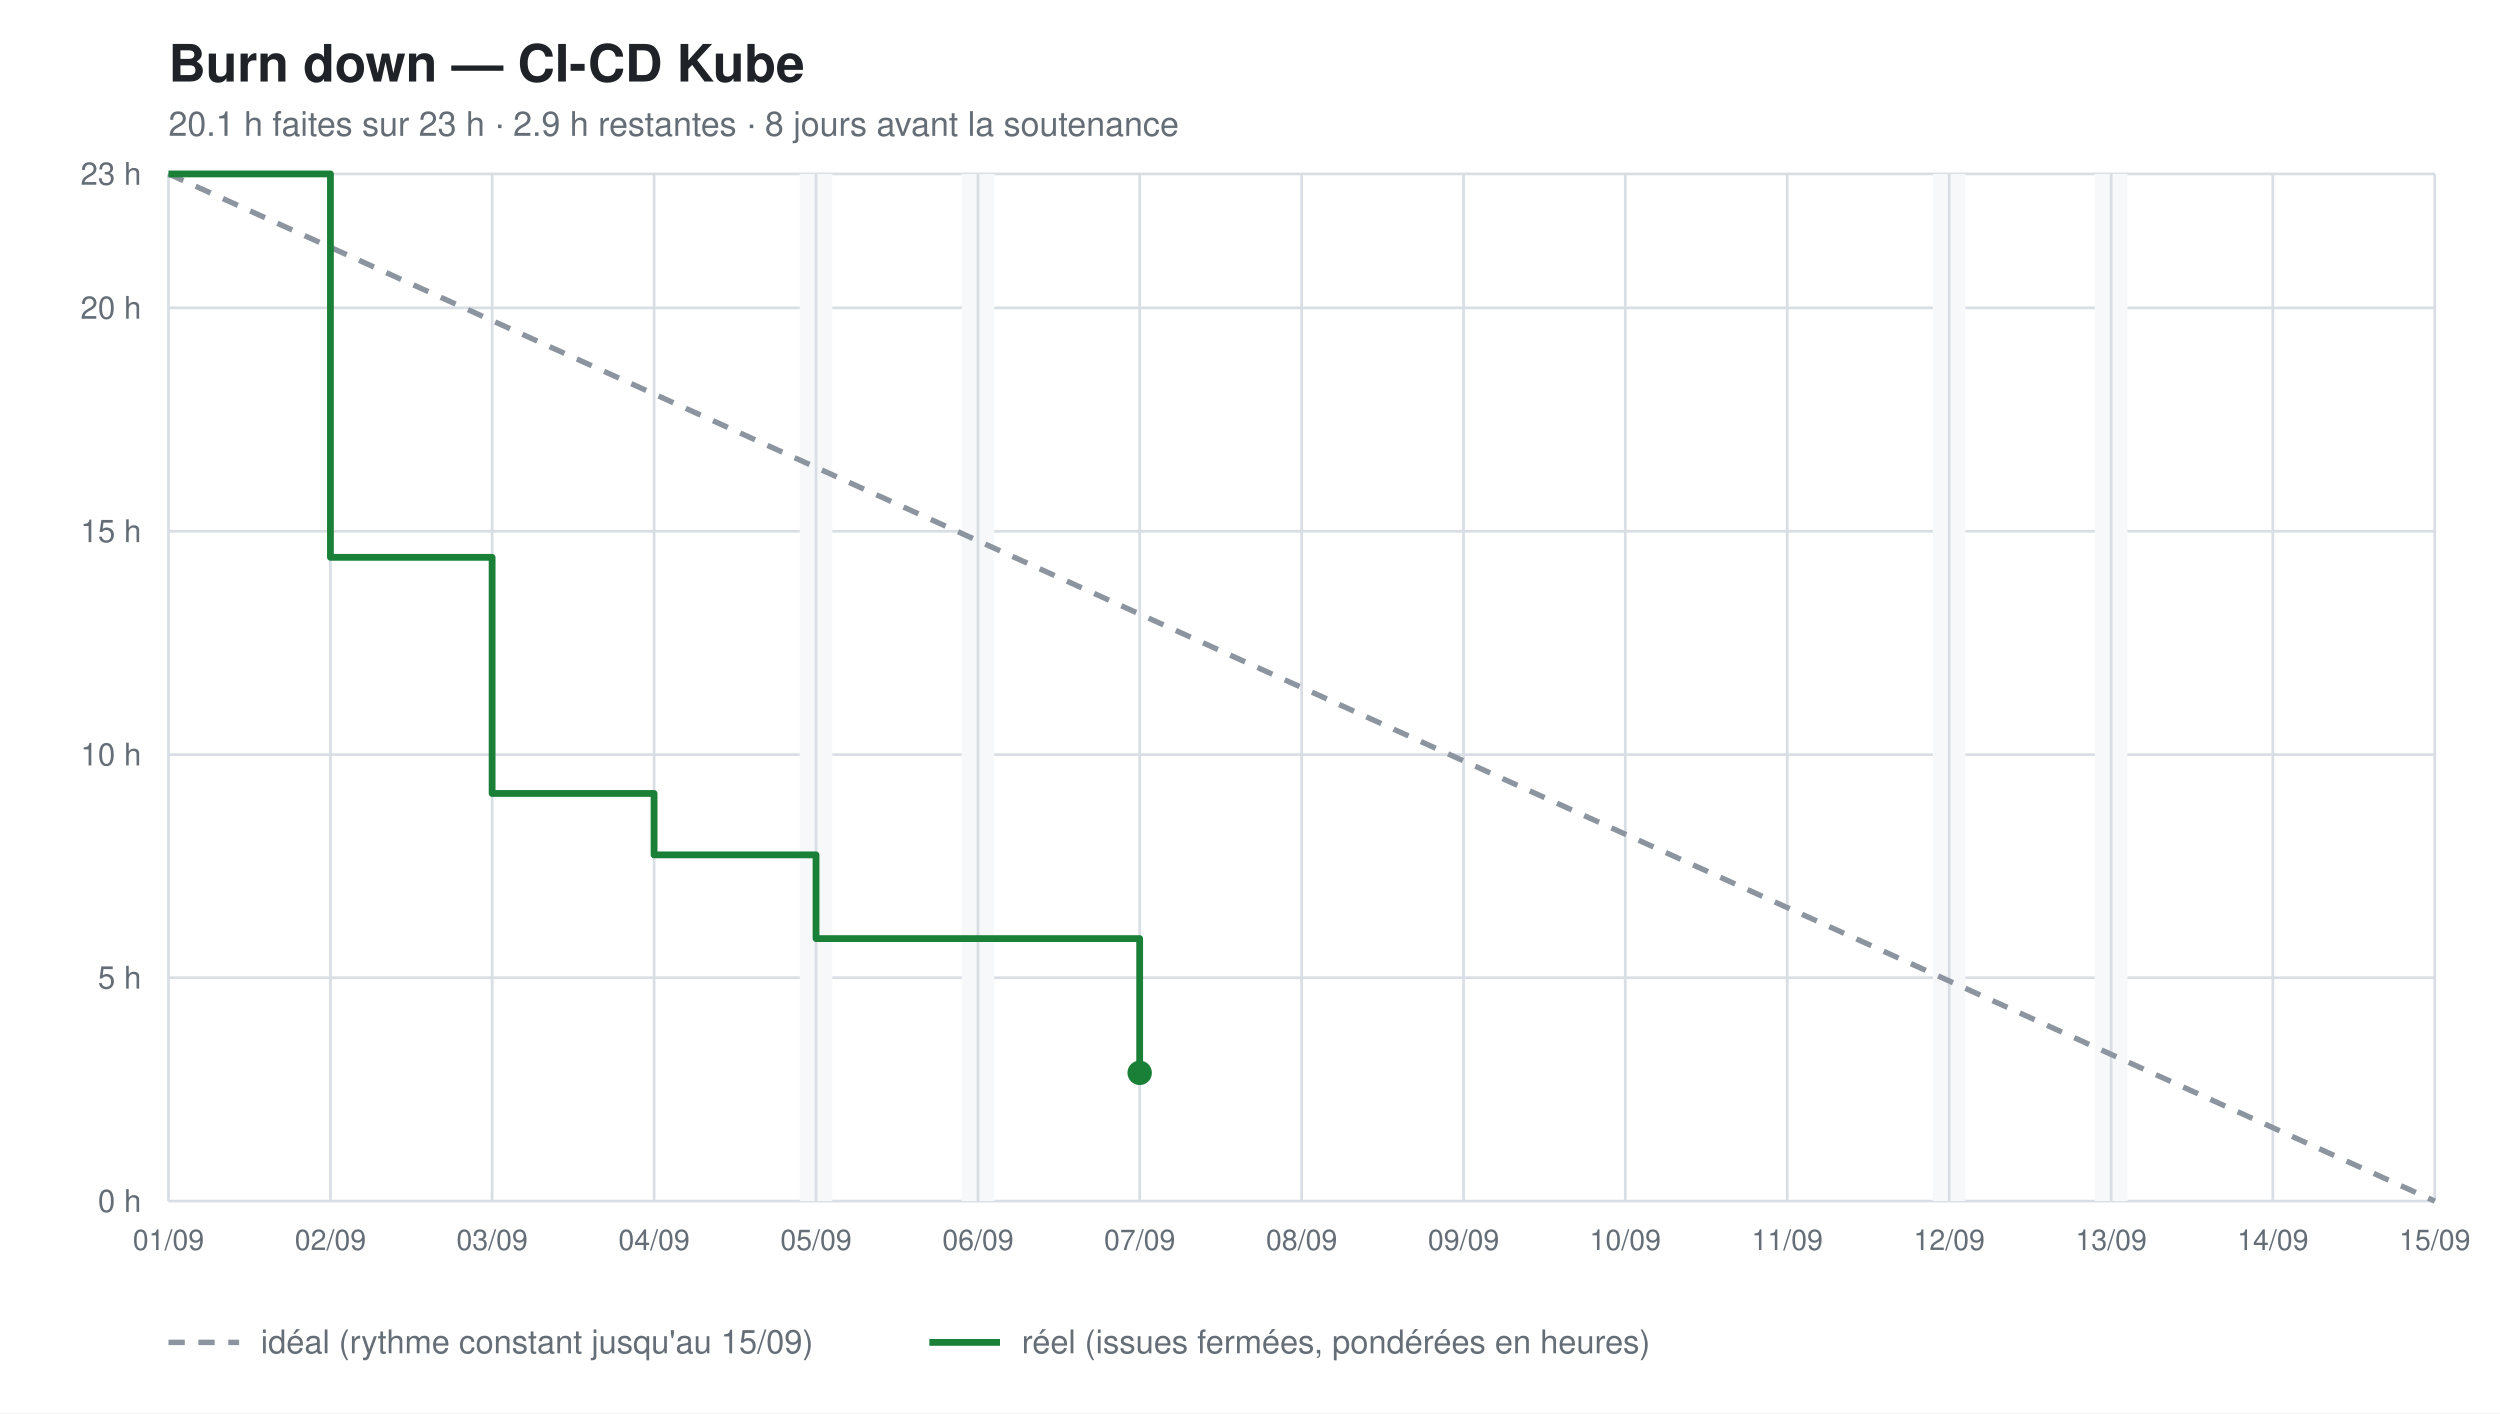
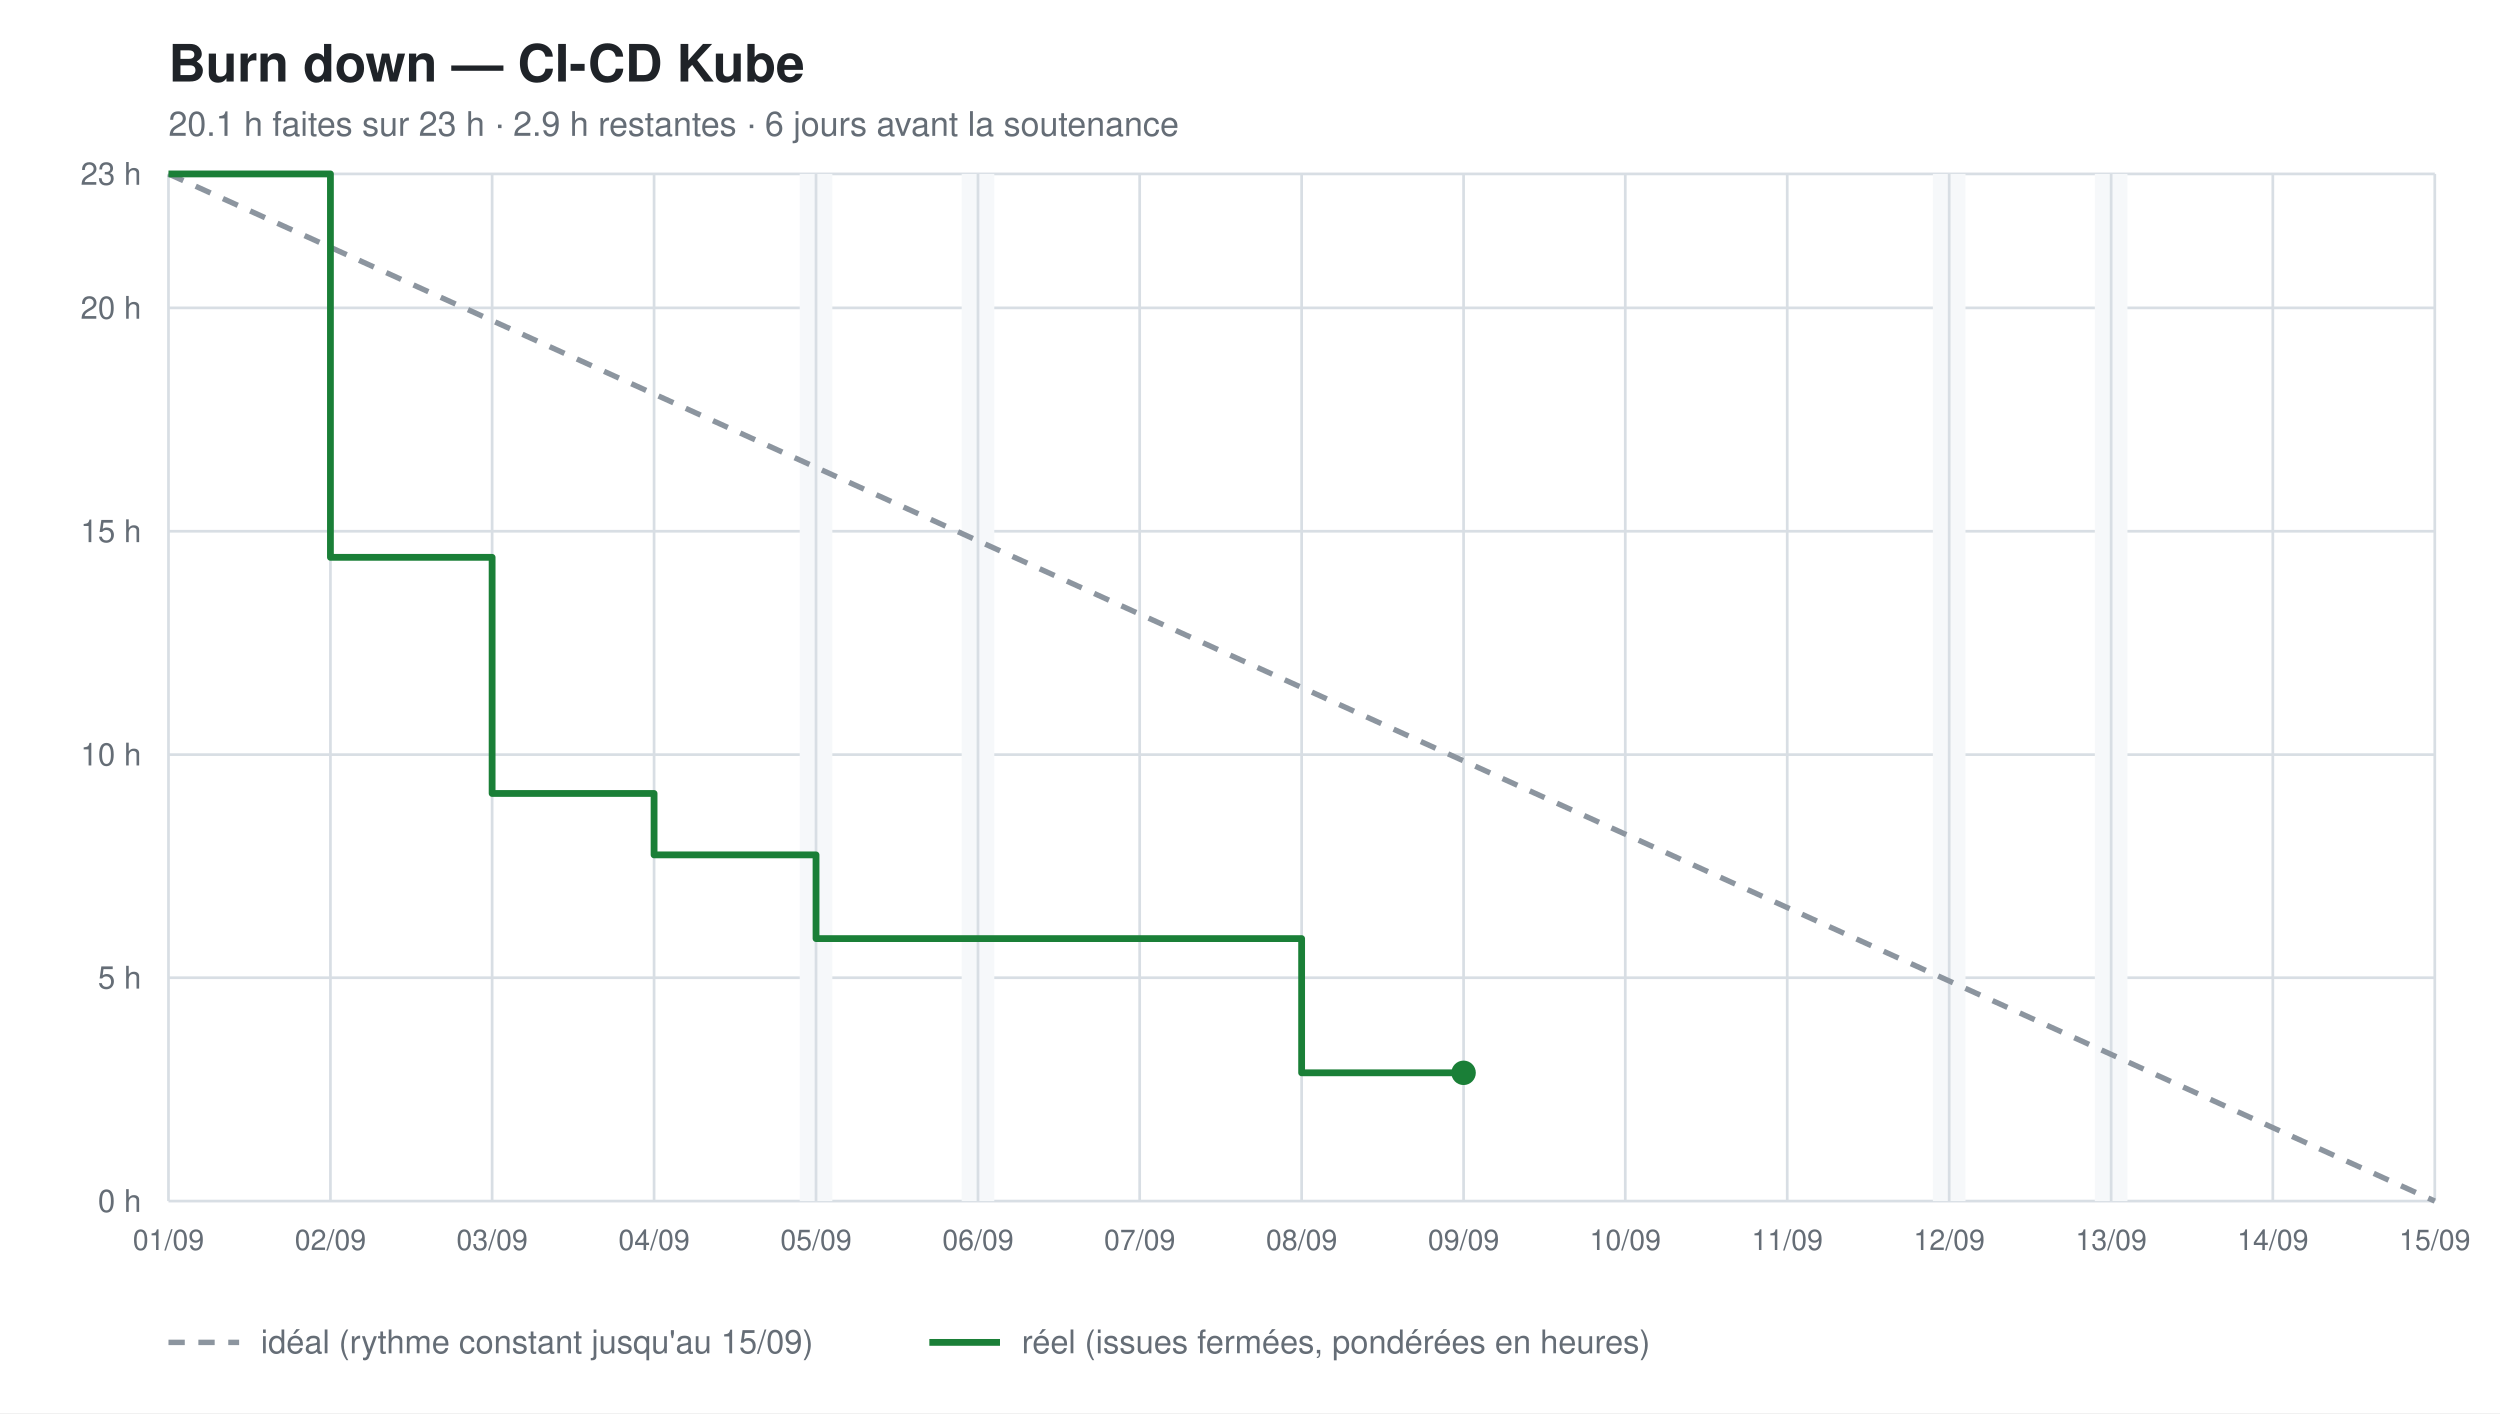
<svg xmlns="http://www.w3.org/2000/svg" width="920" height="520" viewBox="0 0 920 520" font-family="Segoe UI, Helvetica, Arial, sans-serif">
  <rect width="920" height="520" fill="#ffffff" />
  <text x="62" y="30" font-size="19" font-weight="600" fill="#1f2328">Burn down — CI-CD Kube</text>
-   <text x="62" y="50" font-size="12.5" fill="#656d76">20.1 h faites sur 23 h · 2.9 h restantes · 8 jours avant la soutenance</text>
+   <text x="62" y="50" font-size="12.5" fill="#656d76">20.1 h faites sur 23 h · 2.9 h restantes · 6 jours avant la soutenance</text>
  <line x1="62" y1="442.0" x2="896" y2="442.0" stroke="#d8dee4" stroke-width="1" />
  <text x="52" y="446.0" font-size="11.5" fill="#656d76" text-anchor="end">0 h</text>
  <line x1="62" y1="359.8" x2="896" y2="359.8" stroke="#d8dee4" stroke-width="1" />
  <text x="52" y="363.8" font-size="11.5" fill="#656d76" text-anchor="end">5 h</text>
  <line x1="62" y1="277.7" x2="896" y2="277.7" stroke="#d8dee4" stroke-width="1" />
  <text x="52" y="281.7" font-size="11.5" fill="#656d76" text-anchor="end">10 h</text>
  <line x1="62" y1="195.5" x2="896" y2="195.5" stroke="#d8dee4" stroke-width="1" />
  <text x="52" y="199.5" font-size="11.5" fill="#656d76" text-anchor="end">15 h</text>
  <line x1="62" y1="113.3" x2="896" y2="113.3" stroke="#d8dee4" stroke-width="1" />
  <text x="52" y="117.3" font-size="11.5" fill="#656d76" text-anchor="end">20 h</text>
  <line x1="62" y1="64.0" x2="896" y2="64.0" stroke="#d8dee4" stroke-width="1" />
  <text x="52" y="68.0" font-size="11.5" fill="#656d76" text-anchor="end">23 h</text>
  <line x1="62.0" y1="64" x2="62.0" y2="442" stroke="#d8dee4" stroke-width="1" />
  <text x="62.0" y="460" font-size="10.5" fill="#656d76" text-anchor="middle">01/09</text>
  <line x1="121.6" y1="64" x2="121.6" y2="442" stroke="#d8dee4" stroke-width="1" />
  <text x="121.6" y="460" font-size="10.5" fill="#656d76" text-anchor="middle">02/09</text>
  <line x1="181.1" y1="64" x2="181.1" y2="442" stroke="#d8dee4" stroke-width="1" />
  <text x="181.1" y="460" font-size="10.5" fill="#656d76" text-anchor="middle">03/09</text>
  <line x1="240.7" y1="64" x2="240.7" y2="442" stroke="#d8dee4" stroke-width="1" />
  <text x="240.7" y="460" font-size="10.5" fill="#656d76" text-anchor="middle">04/09</text>
  <rect x="294.3" y="64" width="12" height="378" fill="#f6f8fa" />
  <line x1="300.3" y1="64" x2="300.3" y2="442" stroke="#d8dee4" stroke-width="1" />
  <text x="300.3" y="460" font-size="10.5" fill="#656d76" text-anchor="middle">05/09</text>
  <rect x="353.9" y="64" width="12" height="378" fill="#f6f8fa" />
  <line x1="359.9" y1="64" x2="359.9" y2="442" stroke="#d8dee4" stroke-width="1" />
  <text x="359.9" y="460" font-size="10.5" fill="#656d76" text-anchor="middle">06/09</text>
  <line x1="419.4" y1="64" x2="419.4" y2="442" stroke="#d8dee4" stroke-width="1" />
  <text x="419.4" y="460" font-size="10.5" fill="#656d76" text-anchor="middle">07/09</text>
  <line x1="479.0" y1="64" x2="479.0" y2="442" stroke="#d8dee4" stroke-width="1" />
  <text x="479.0" y="460" font-size="10.5" fill="#656d76" text-anchor="middle">08/09</text>
  <line x1="538.6" y1="64" x2="538.6" y2="442" stroke="#d8dee4" stroke-width="1" />
  <text x="538.6" y="460" font-size="10.5" fill="#656d76" text-anchor="middle">09/09</text>
  <line x1="598.1" y1="64" x2="598.1" y2="442" stroke="#d8dee4" stroke-width="1" />
  <text x="598.1" y="460" font-size="10.5" fill="#656d76" text-anchor="middle">10/09</text>
  <line x1="657.7" y1="64" x2="657.7" y2="442" stroke="#d8dee4" stroke-width="1" />
  <text x="657.7" y="460" font-size="10.5" fill="#656d76" text-anchor="middle">11/09</text>
  <rect x="711.3" y="64" width="12" height="378" fill="#f6f8fa" />
  <line x1="717.3" y1="64" x2="717.3" y2="442" stroke="#d8dee4" stroke-width="1" />
  <text x="717.3" y="460" font-size="10.5" fill="#656d76" text-anchor="middle">12/09</text>
  <rect x="770.9" y="64" width="12" height="378" fill="#f6f8fa" />
  <line x1="776.9" y1="64" x2="776.9" y2="442" stroke="#d8dee4" stroke-width="1" />
  <text x="776.9" y="460" font-size="10.5" fill="#656d76" text-anchor="middle">13/09</text>
  <line x1="836.4" y1="64" x2="836.4" y2="442" stroke="#d8dee4" stroke-width="1" />
  <text x="836.4" y="460" font-size="10.5" fill="#656d76" text-anchor="middle">14/09</text>
  <line x1="896.0" y1="64" x2="896.0" y2="442" stroke="#d8dee4" stroke-width="1" />
  <text x="896.0" y="460" font-size="10.5" fill="#656d76" text-anchor="middle">15/09</text>
  <line x1="62.0" y1="64.0" x2="896.0" y2="442.0" stroke="#8c959f" stroke-width="2" stroke-dasharray="6 5" />
-   <polyline points="62.0,64.0 121.6,64.0 121.6,205.1 181.1,205.1 181.1,292.0 240.7,292.0 240.7,314.6 300.3,314.6 300.3,345.4 359.9,345.4 359.9,345.4 419.4,345.4 419.4,345.4 419.4,345.4 419.4,394.8" fill="none" stroke="#1a7f37" stroke-width="2.5" stroke-linejoin="round" />
-   <circle cx="419.4" cy="394.8" r="4.5" fill="#1a7f37" />
+   <polyline points="62.0,64.0 121.6,64.0 121.6,205.1 181.1,205.1 181.1,292.0 240.7,292.0 240.7,314.6 300.3,314.6 300.3,345.4 359.9,345.4 359.9,345.4 419.4,345.4 419.4,345.4 479.0,345.4 479.0,394.8 538.6,394.8 538.6,394.8 538.6,394.8 538.6,394.8" fill="none" stroke="#1a7f37" stroke-width="2.5" stroke-linejoin="round" />
+   <circle cx="538.6" cy="394.8" r="4.5" fill="#1a7f37" />
  <line x1="62" y1="494" x2="88" y2="494" stroke="#8c959f" stroke-width="2" stroke-dasharray="6 5" />
  <text x="96" y="498" font-size="12" fill="#656d76">idéal (rythme constant jusqu'au 15/09)</text>
  <line x1="342" y1="494" x2="368" y2="494" stroke="#1a7f37" stroke-width="2.5" />
  <text x="376" y="498" font-size="12" fill="#656d76">réel (issues fermées, pondérées en heures)</text>
</svg>
